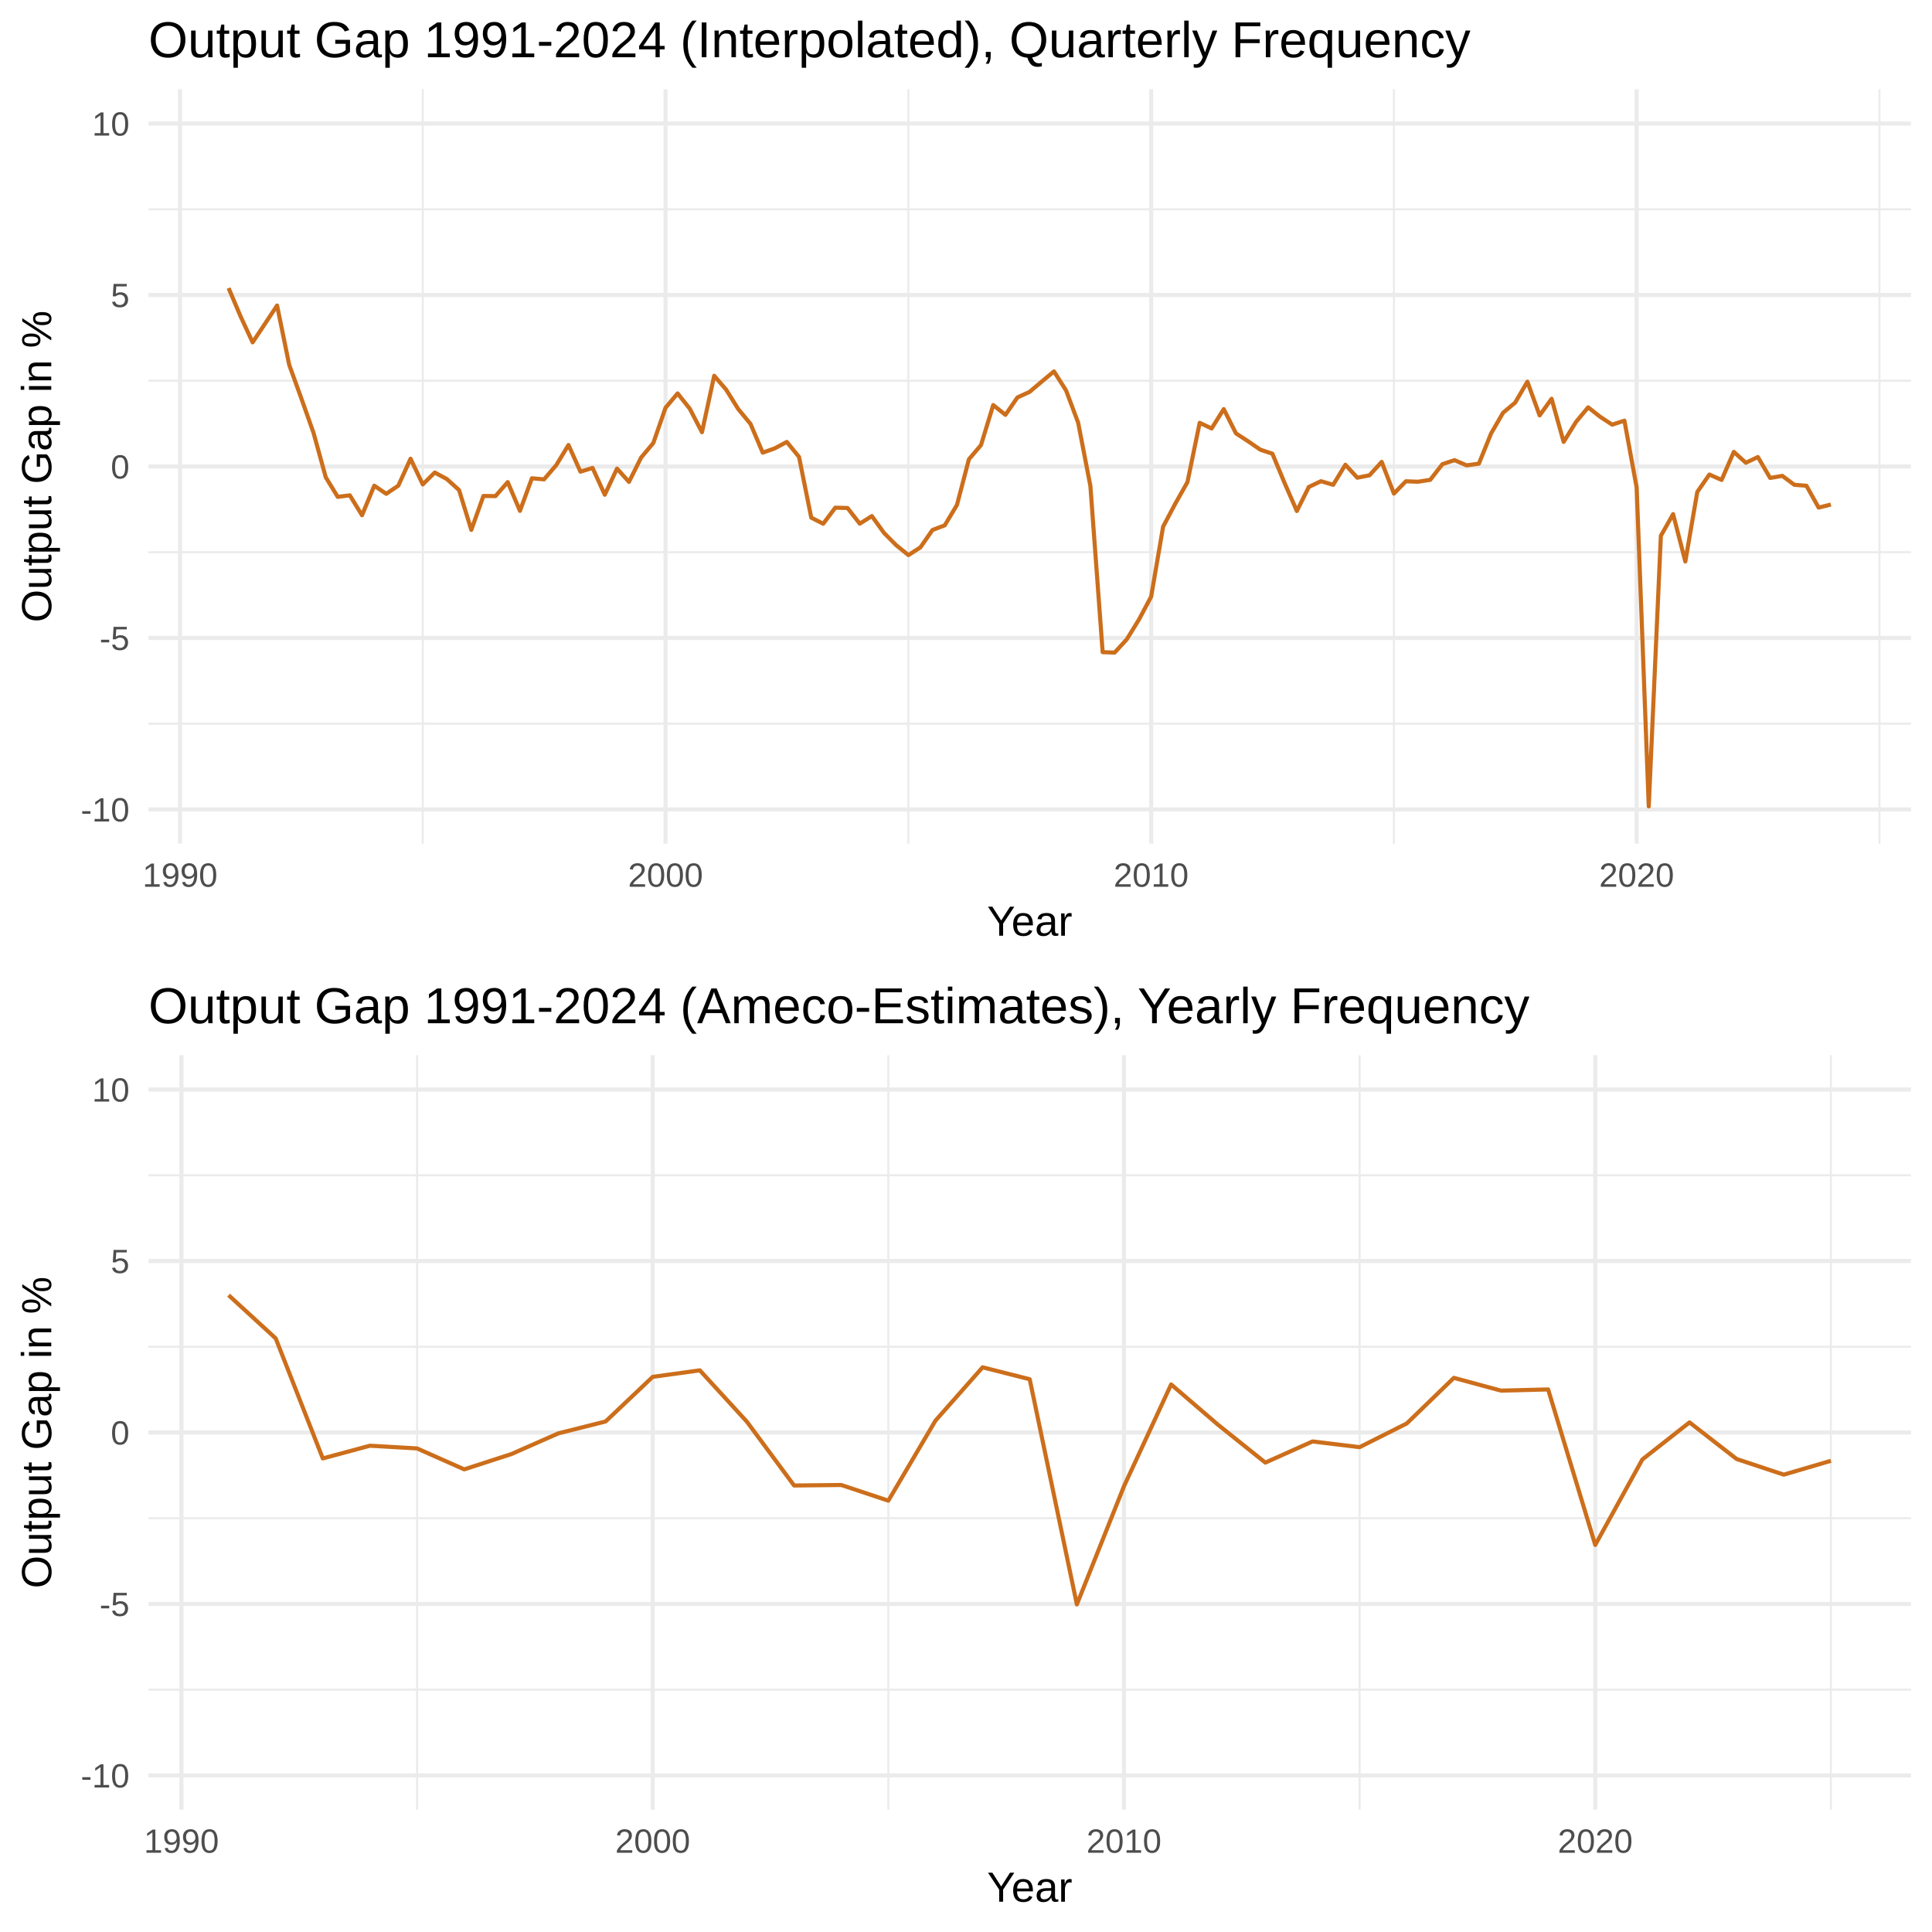
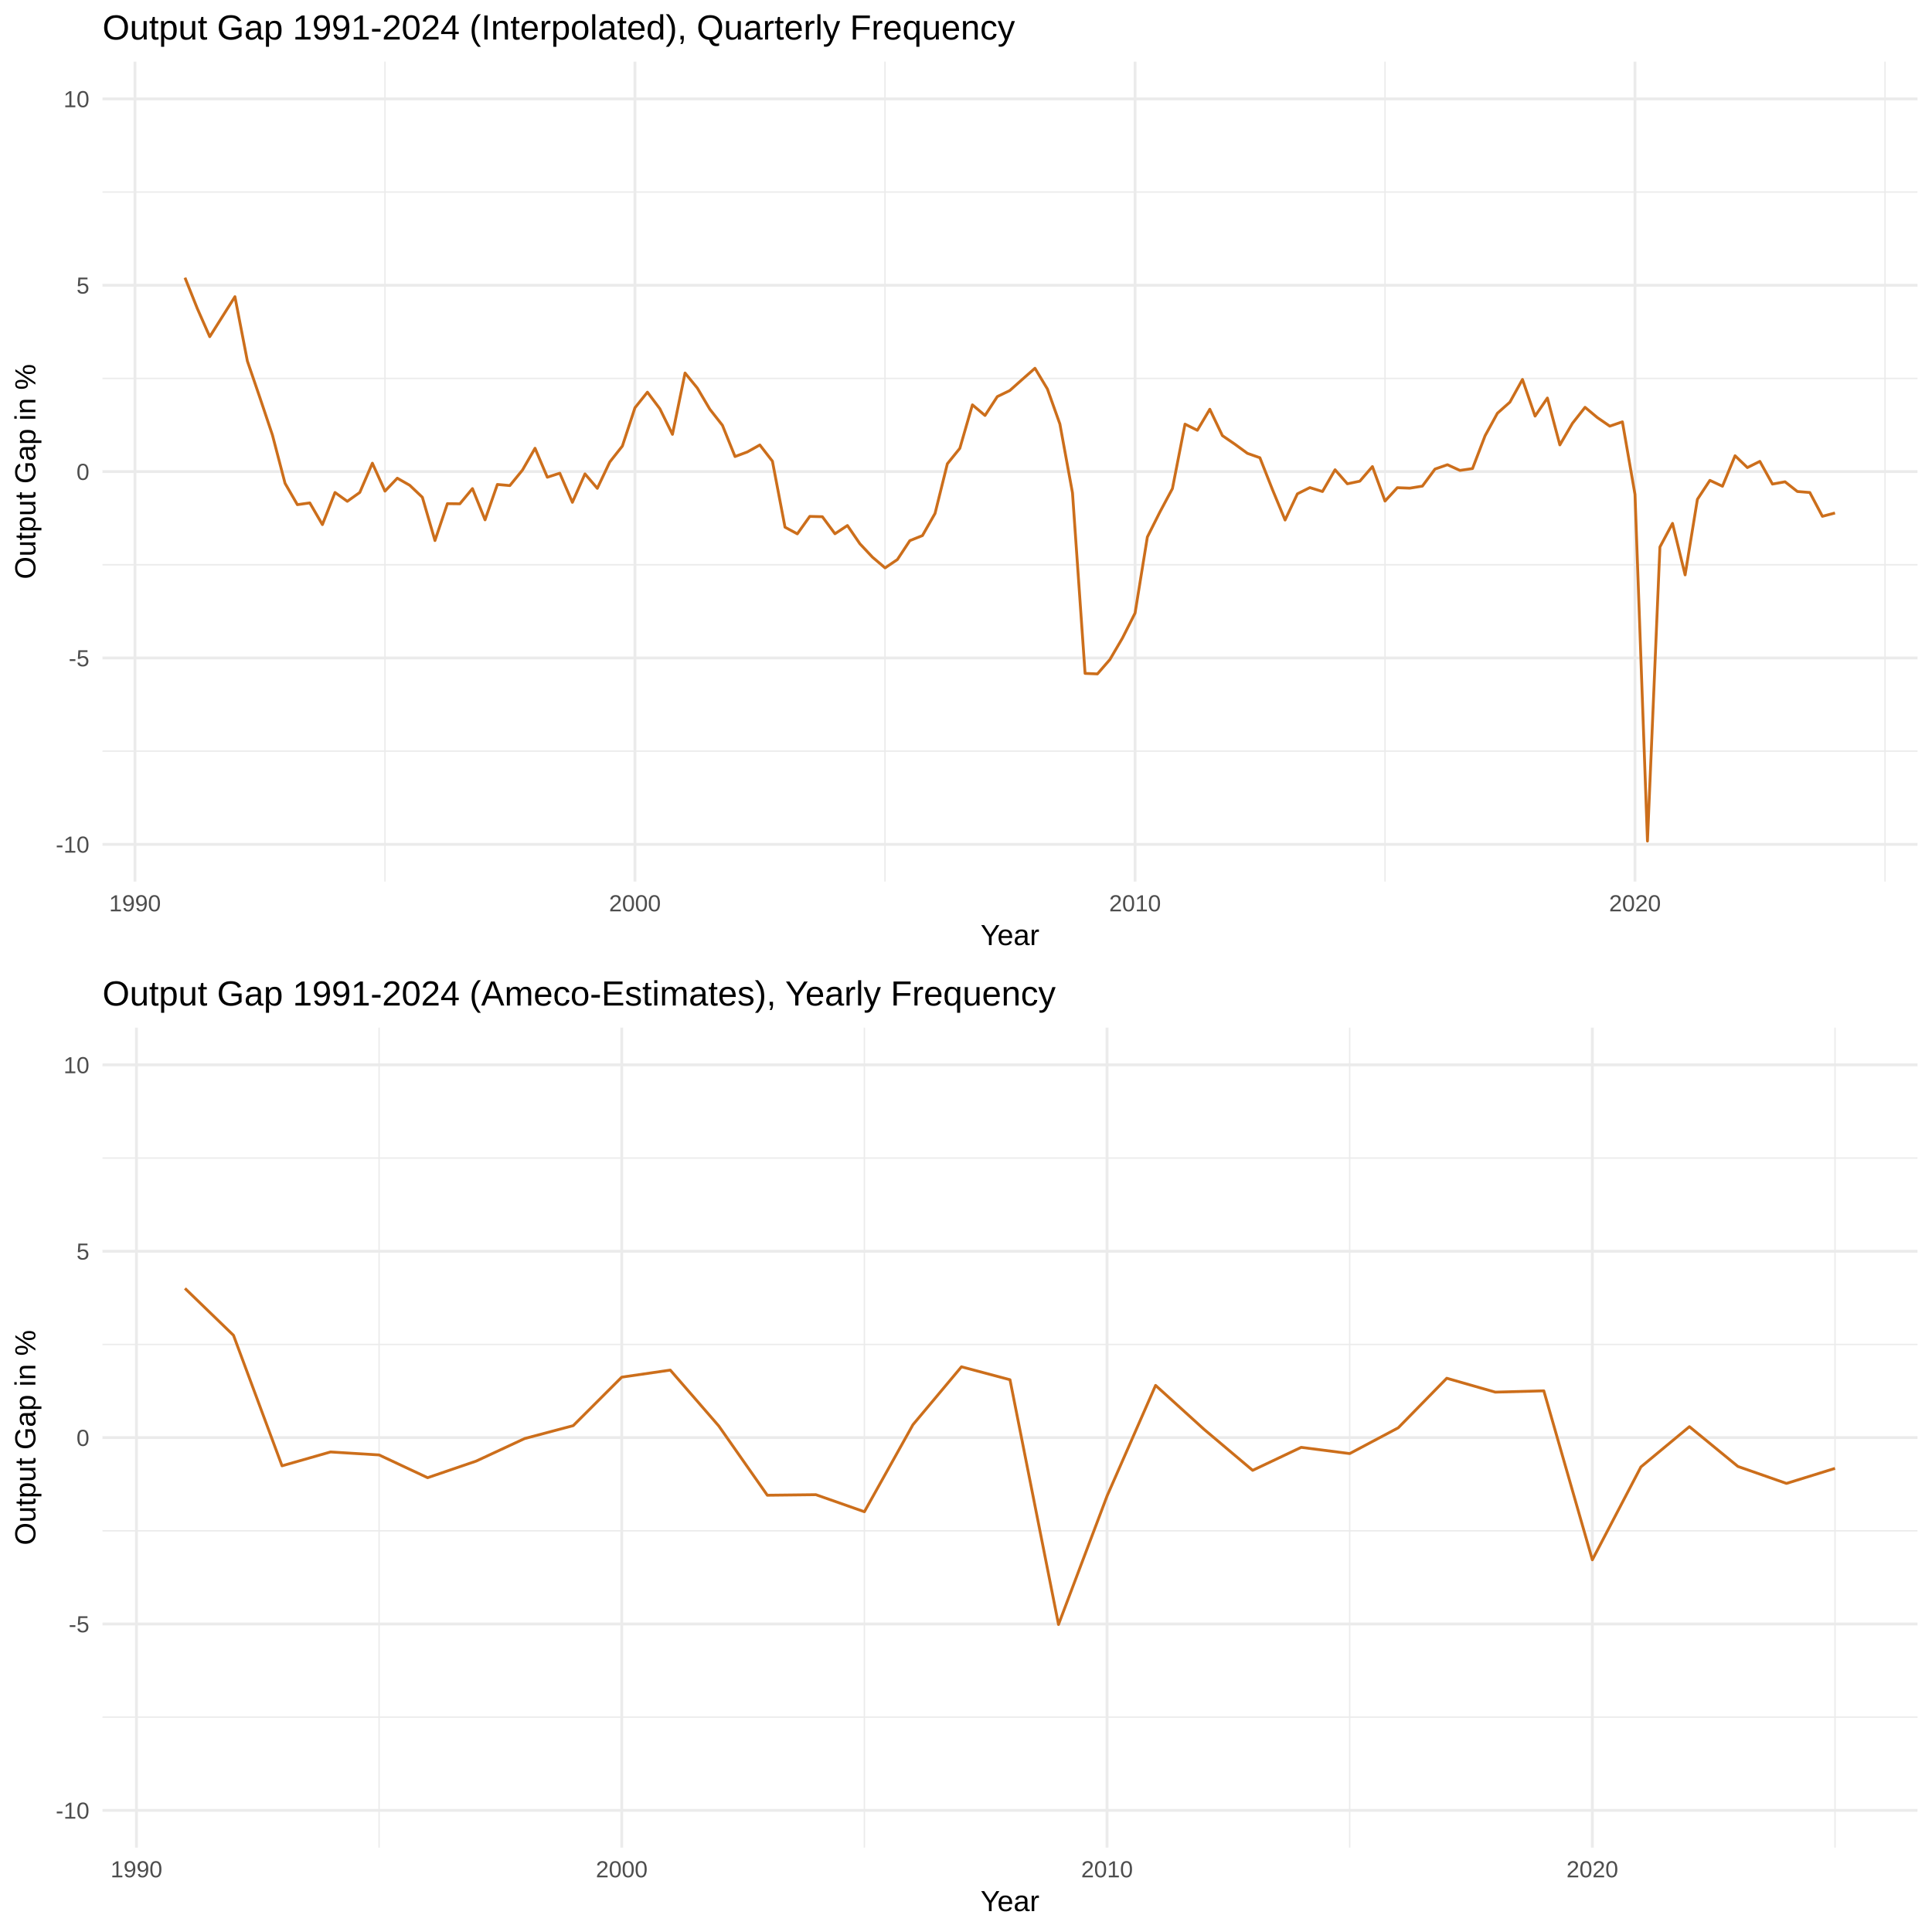
- <svg xmlns="http://www.w3.org/2000/svg" class="svglite" width="504.00pt" height="504.00pt" viewBox="0 0 504.00 504.00">
+ <svg xmlns="http://www.w3.org/2000/svg" class="svglite" width="730.19pt" height="730.19pt" viewBox="0 0 730.19 730.19">
  <defs>
    <style type="text/css">
    .svglite line, .svglite polyline, .svglite polygon, .svglite path, .svglite rect, .svglite circle {
      fill: none;
      stroke: #000000;
      stroke-linecap: round;
      stroke-linejoin: round;
      stroke-miterlimit: 10.00;
    }
    .svglite text {
      white-space: pre;
    }
  </style>
  </defs>
  <rect width="100%" height="100%" style="stroke: none; fill: none;" />
  <defs>
-     <clipPath id="cpMC4wMHw1MDQuMDB8MC4wMHw1MDQuMDA=">
-       <rect x="0.00" y="0.00" width="504.00" height="504.00" />
+     <clipPath id="cpMC4wMHw3MzAuMTl8MC4wMHw3MzAuMTk=">
+       <rect x="0.00" y="0.00" width="730.19" height="730.19" />
    </clipPath>
  </defs>
-   <g clip-path="url(#cpMC4wMHw1MDQuMDB8MC4wMHw1MDQuMDA=)">
+   <g clip-path="url(#cpMC4wMHw3MzAuMTl8MC4wMHw3MzAuMTk=)">
</g>
  <defs>
-     <clipPath id="cpMC4wMHw1MDQuMDB8MC4wMHwyNTIuMDA=">
-       <rect x="0.00" y="0.00" width="504.00" height="252.00" />
+     <clipPath id="cpMC4wMHw3MzAuMTl8MC4wMHwzNjUuMTA=">
+       <rect x="0.00" y="0.00" width="730.19" height="365.10" />
    </clipPath>
  </defs>
-   <g clip-path="url(#cpMC4wMHw1MDQuMDB8MC4wMHwyNTIuMDA=)">
+   <g clip-path="url(#cpMC4wMHw3MzAuMTl8MC4wMHwzNjUuMTA=)">
</g>
-   <g clip-path="url(#cpMC4wMHw1MDQuMDB8MC4wMHw1MDQuMDA=)">
+   <g clip-path="url(#cpMC4wMHw3MzAuMTl8MC4wMHw3MzAuMTk=)">
</g>
  <defs>
-     <clipPath id="cpMzguNzN8NDk4LjUyfDIzLjI4fDIyMC4xMA==">
-       <rect x="38.73" y="23.28" width="459.79" height="196.82" />
+     <clipPath id="cpMzguNzN8NzI0LjcyfDIzLjI4fDMzMy4xOQ==">
+       <rect x="38.73" y="23.28" width="685.99" height="309.91" />
    </clipPath>
  </defs>
-   <g clip-path="url(#cpMzguNzN8NDk4LjUyfDIzLjI4fDIyMC4xMA==)">
-     <polyline points="38.73,188.78 498.52,188.78 " style="stroke-width: 0.53; stroke: #EBEBEB; stroke-linecap: butt;" />
-     <polyline points="38.73,144.05 498.52,144.05 " style="stroke-width: 0.53; stroke: #EBEBEB; stroke-linecap: butt;" />
-     <polyline points="38.73,99.32 498.52,99.32 " style="stroke-width: 0.53; stroke: #EBEBEB; stroke-linecap: butt;" />
-     <polyline points="38.73,54.59 498.52,54.59 " style="stroke-width: 0.53; stroke: #EBEBEB; stroke-linecap: butt;" />
-     <polyline points="110.29,220.10 110.29,23.28 " style="stroke-width: 0.53; stroke: #EBEBEB; stroke-linecap: butt;" />
-     <polyline points="236.96,220.10 236.96,23.28 " style="stroke-width: 0.53; stroke: #EBEBEB; stroke-linecap: butt;" />
-     <polyline points="363.63,220.10 363.63,23.28 " style="stroke-width: 0.53; stroke: #EBEBEB; stroke-linecap: butt;" />
-     <polyline points="490.30,220.10 490.30,23.28 " style="stroke-width: 0.53; stroke: #EBEBEB; stroke-linecap: butt;" />
-     <polyline points="38.73,211.15 498.52,211.15 " style="stroke-width: 1.07; stroke: #EBEBEB; stroke-linecap: butt;" />
-     <polyline points="38.73,166.42 498.52,166.42 " style="stroke-width: 1.07; stroke: #EBEBEB; stroke-linecap: butt;" />
-     <polyline points="38.73,121.69 498.52,121.69 " style="stroke-width: 1.07; stroke: #EBEBEB; stroke-linecap: butt;" />
-     <polyline points="38.73,76.96 498.52,76.96 " style="stroke-width: 1.07; stroke: #EBEBEB; stroke-linecap: butt;" />
-     <polyline points="38.73,32.23 498.52,32.23 " style="stroke-width: 1.07; stroke: #EBEBEB; stroke-linecap: butt;" />
-     <polyline points="46.97,220.10 46.97,23.28 " style="stroke-width: 1.07; stroke: #EBEBEB; stroke-linecap: butt;" />
-     <polyline points="173.62,220.10 173.62,23.28 " style="stroke-width: 1.07; stroke: #EBEBEB; stroke-linecap: butt;" />
-     <polyline points="300.30,220.10 300.30,23.28 " style="stroke-width: 1.07; stroke: #EBEBEB; stroke-linecap: butt;" />
-     <polyline points="426.95,220.10 426.95,23.28 " style="stroke-width: 1.07; stroke: #EBEBEB; stroke-linecap: butt;" />
-     <polyline points="59.63,75.15 62.75,82.52 65.90,89.31 69.09,84.51 72.28,79.70 75.44,95.17 78.60,103.91 81.79,112.92 84.98,124.50 88.10,129.62 91.25,129.21 94.44,134.41 97.63,126.70 100.76,128.82 103.91,126.69 107.10,119.67 110.29,126.37 113.41,123.27 116.57,124.97 119.76,127.85 122.95,138.24 126.11,129.38 129.26,129.42 132.45,125.77 135.64,133.27 138.76,124.77 141.92,125.05 145.11,121.34 148.30,116.08 151.42,123.04 154.58,122.07 157.77,129.06 160.96,122.24 164.08,125.71 167.24,119.38 170.43,115.56 173.62,106.37 176.77,102.63 179.93,106.60 183.12,112.75 186.31,98.03 189.43,101.65 192.59,106.72 195.78,110.58 198.97,118.08 202.09,116.97 205.25,115.29 208.44,119.19 211.63,135.04 214.75,136.63 217.90,132.44 221.09,132.52 224.29,136.61 227.44,134.63 230.60,139.01 233.79,142.23 236.98,144.80 240.10,142.80 243.25,138.26 246.45,137.05 249.64,131.73 252.76,119.81 255.91,116.11 259.10,105.67 262.29,108.22 265.42,103.68 268.57,102.24 271.76,99.54 274.95,96.89 278.11,101.87 281.26,110.27 284.45,126.79 287.65,170.13 290.77,170.24 293.92,166.81 297.11,161.64 300.30,155.65 303.42,137.39 306.58,131.42 309.77,125.77 312.96,110.30 316.08,111.77 319.24,106.72 322.43,113.06 325.62,115.13 328.78,117.31 331.93,118.36 335.12,126.03 338.31,133.31 341.43,127.03 344.59,125.53 347.78,126.47 350.97,121.24 354.09,124.62 357.25,123.99 360.44,120.49 363.63,128.76 366.75,125.55 369.91,125.67 373.10,125.17 376.29,121.08 379.44,120.04 382.60,121.40 385.79,120.96 388.98,113.07 392.10,107.68 395.26,105.03 398.45,99.57 401.64,108.37 404.76,104.03 407.91,115.28 411.11,110.10 414.30,106.26 417.42,108.72 420.57,110.78 423.76,109.74 426.95,127.17 430.11,210.36 433.27,139.78 436.46,134.12 439.65,146.48 442.77,128.34 445.92,123.79 449.11,125.20 452.30,117.88 455.43,120.72 458.58,119.23 461.77,124.68 464.96,124.14 468.08,126.47 471.24,126.71 474.43,132.42 477.62,131.62 " style="stroke-width: 1.07; stroke: #CC6E1B; stroke-linecap: butt;" />
+   <g clip-path="url(#cpMzguNzN8NzI0LjcyfDIzLjI4fDMzMy4xOQ==)">
+     <polyline points="38.73,283.89 724.72,283.89 " style="stroke-width: 0.53; stroke: #EBEBEB; stroke-linecap: butt;" />
+     <polyline points="38.73,213.45 724.72,213.45 " style="stroke-width: 0.53; stroke: #EBEBEB; stroke-linecap: butt;" />
+     <polyline points="38.73,143.02 724.72,143.02 " style="stroke-width: 0.53; stroke: #EBEBEB; stroke-linecap: butt;" />
+     <polyline points="38.73,72.58 724.72,72.58 " style="stroke-width: 0.53; stroke: #EBEBEB; stroke-linecap: butt;" />
+     <polyline points="145.50,333.19 145.50,23.28 " style="stroke-width: 0.53; stroke: #EBEBEB; stroke-linecap: butt;" />
+     <polyline points="334.48,333.19 334.48,23.28 " style="stroke-width: 0.53; stroke: #EBEBEB; stroke-linecap: butt;" />
+     <polyline points="523.46,333.19 523.46,23.28 " style="stroke-width: 0.53; stroke: #EBEBEB; stroke-linecap: butt;" />
+     <polyline points="712.44,333.19 712.44,23.28 " style="stroke-width: 0.53; stroke: #EBEBEB; stroke-linecap: butt;" />
+     <polyline points="38.73,319.11 724.72,319.11 " style="stroke-width: 1.07; stroke: #EBEBEB; stroke-linecap: butt;" />
+     <polyline points="38.73,248.67 724.72,248.67 " style="stroke-width: 1.07; stroke: #EBEBEB; stroke-linecap: butt;" />
+     <polyline points="38.73,178.24 724.72,178.24 " style="stroke-width: 1.07; stroke: #EBEBEB; stroke-linecap: butt;" />
+     <polyline points="38.73,107.80 724.72,107.80 " style="stroke-width: 1.07; stroke: #EBEBEB; stroke-linecap: butt;" />
+     <polyline points="38.73,37.37 724.72,37.37 " style="stroke-width: 1.07; stroke: #EBEBEB; stroke-linecap: butt;" />
+     <polyline points="51.02,333.19 51.02,23.28 " style="stroke-width: 1.07; stroke: #EBEBEB; stroke-linecap: butt;" />
+     <polyline points="239.98,333.19 239.98,23.28 " style="stroke-width: 1.07; stroke: #EBEBEB; stroke-linecap: butt;" />
+     <polyline points="428.99,333.19 428.99,23.28 " style="stroke-width: 1.07; stroke: #EBEBEB; stroke-linecap: butt;" />
+     <polyline points="617.94,333.19 617.94,23.28 " style="stroke-width: 1.07; stroke: #EBEBEB; stroke-linecap: butt;" />
+     <polyline points="69.91,104.95 74.56,116.57 79.27,127.25 84.03,119.69 88.79,112.13 93.50,136.48 98.21,150.24 102.97,164.44 107.73,182.66 112.39,190.73 117.09,190.07 121.85,198.27 126.61,186.13 131.27,189.47 135.98,186.12 140.74,175.06 145.50,185.62 150.16,180.73 154.86,183.41 159.63,187.94 164.39,204.30 169.09,190.35 173.80,190.41 178.56,184.66 183.32,196.47 187.98,183.10 192.69,183.52 197.45,177.68 202.21,169.41 206.86,180.37 211.57,178.84 216.33,189.85 221.09,179.10 225.75,184.57 230.46,174.61 235.22,168.58 239.98,154.11 244.69,148.22 249.39,154.48 254.15,164.16 258.91,140.98 263.57,146.69 268.28,154.67 273.04,160.74 277.80,172.55 282.46,170.81 287.17,168.17 291.93,174.30 296.69,199.25 301.34,201.77 306.05,195.17 310.81,195.29 315.57,201.73 320.28,198.62 324.99,205.51 329.75,210.58 334.51,214.63 339.16,211.48 343.87,204.33 348.63,202.42 353.39,194.05 358.05,175.28 362.76,169.45 367.52,153.01 372.28,157.03 376.93,149.89 381.64,147.61 386.40,143.37 391.16,139.18 395.87,147.03 400.58,160.25 405.34,186.27 410.10,254.51 414.76,254.70 419.47,249.28 424.23,241.15 428.99,231.72 433.64,202.96 438.35,193.57 443.11,184.66 447.87,160.30 452.53,162.62 457.24,154.67 462.00,164.65 466.76,167.91 471.46,171.34 476.17,173.00 480.93,185.07 485.69,196.54 490.35,186.64 495.06,184.28 499.82,185.77 504.58,177.54 509.23,182.85 513.94,181.86 518.70,176.34 523.46,189.37 528.12,184.32 532.83,184.50 537.59,183.72 542.35,177.28 547.06,175.64 551.77,177.79 556.53,177.09 561.29,164.66 565.94,156.18 570.65,152.00 575.41,143.41 580.17,157.26 584.83,150.43 589.54,168.15 594.30,159.99 599.06,153.94 603.71,157.82 608.42,161.06 613.18,159.43 617.94,186.87 622.65,317.87 627.36,206.73 632.12,197.81 636.88,217.28 641.53,188.71 646.24,181.55 651.00,183.77 655.76,172.24 660.42,176.72 665.13,174.37 669.89,182.95 674.65,182.09 679.31,185.76 684.01,186.14 688.77,195.14 693.53,193.88 " style="stroke-width: 1.07; stroke: #CC6E1B; stroke-linecap: butt;" />
  </g>
-   <g clip-path="url(#cpMC4wMHw1MDQuMDB8MC4wMHw1MDQuMDA=)">
-     <text x="33.79" y="214.30" text-anchor="end" style="font-size: 8.80px;fill: #4D4D4D; font-family: &quot;Arial&quot;;" textLength="12.72px" lengthAdjust="spacingAndGlyphs">-10</text>
-     <text x="33.79" y="169.57" text-anchor="end" style="font-size: 8.80px;fill: #4D4D4D; font-family: &quot;Arial&quot;;" textLength="7.83px" lengthAdjust="spacingAndGlyphs">-5</text>
-     <text x="33.79" y="124.84" text-anchor="end" style="font-size: 8.80px;fill: #4D4D4D; font-family: &quot;Arial&quot;;" textLength="4.90px" lengthAdjust="spacingAndGlyphs">0</text>
-     <text x="33.79" y="80.11" text-anchor="end" style="font-size: 8.80px;fill: #4D4D4D; font-family: &quot;Arial&quot;;" textLength="4.90px" lengthAdjust="spacingAndGlyphs">5</text>
-     <text x="33.79" y="35.38" text-anchor="end" style="font-size: 8.80px;fill: #4D4D4D; font-family: &quot;Arial&quot;;" textLength="9.79px" lengthAdjust="spacingAndGlyphs">10</text>
-     <text x="46.97" y="231.33" text-anchor="middle" style="font-size: 8.80px;fill: #4D4D4D; font-family: &quot;Arial&quot;;" textLength="19.58px" lengthAdjust="spacingAndGlyphs">1990</text>
-     <text x="173.62" y="231.33" text-anchor="middle" style="font-size: 8.80px;fill: #4D4D4D; font-family: &quot;Arial&quot;;" textLength="19.58px" lengthAdjust="spacingAndGlyphs">2000</text>
-     <text x="300.30" y="231.33" text-anchor="middle" style="font-size: 8.80px;fill: #4D4D4D; font-family: &quot;Arial&quot;;" textLength="19.58px" lengthAdjust="spacingAndGlyphs">2010</text>
-     <text x="426.95" y="231.33" text-anchor="middle" style="font-size: 8.80px;fill: #4D4D4D; font-family: &quot;Arial&quot;;" textLength="19.58px" lengthAdjust="spacingAndGlyphs">2020</text>
-     <text x="268.62" y="244.10" text-anchor="middle" style="font-size: 11.00px; font-family: &quot;Arial&quot;;" textLength="23.24px" lengthAdjust="spacingAndGlyphs">Year</text>
-     <text transform="translate(13.37,121.69) rotate(-90)" text-anchor="middle" style="font-size: 11.00px; font-family: &quot;Arial&quot;;" textLength="81.31px" lengthAdjust="spacingAndGlyphs">Output Gap in %</text>
+   <g clip-path="url(#cpMC4wMHw3MzAuMTl8MC4wMHw3MzAuMTk=)">
+     <text x="33.79" y="322.26" text-anchor="end" style="font-size: 8.80px;fill: #4D4D4D; font-family: &quot;Arial&quot;;" textLength="12.72px" lengthAdjust="spacingAndGlyphs">-10</text>
+     <text x="33.79" y="251.83" text-anchor="end" style="font-size: 8.80px;fill: #4D4D4D; font-family: &quot;Arial&quot;;" textLength="7.83px" lengthAdjust="spacingAndGlyphs">-5</text>
+     <text x="33.79" y="181.39" text-anchor="end" style="font-size: 8.80px;fill: #4D4D4D; font-family: &quot;Arial&quot;;" textLength="4.90px" lengthAdjust="spacingAndGlyphs">0</text>
+     <text x="33.79" y="110.96" text-anchor="end" style="font-size: 8.80px;fill: #4D4D4D; font-family: &quot;Arial&quot;;" textLength="4.90px" lengthAdjust="spacingAndGlyphs">5</text>
+     <text x="33.79" y="40.52" text-anchor="end" style="font-size: 8.80px;fill: #4D4D4D; font-family: &quot;Arial&quot;;" textLength="9.79px" lengthAdjust="spacingAndGlyphs">10</text>
+     <text x="51.02" y="344.43" text-anchor="middle" style="font-size: 8.80px;fill: #4D4D4D; font-family: &quot;Arial&quot;;" textLength="19.58px" lengthAdjust="spacingAndGlyphs">1990</text>
+     <text x="239.98" y="344.43" text-anchor="middle" style="font-size: 8.80px;fill: #4D4D4D; font-family: &quot;Arial&quot;;" textLength="19.58px" lengthAdjust="spacingAndGlyphs">2000</text>
+     <text x="428.99" y="344.43" text-anchor="middle" style="font-size: 8.80px;fill: #4D4D4D; font-family: &quot;Arial&quot;;" textLength="19.58px" lengthAdjust="spacingAndGlyphs">2010</text>
+     <text x="617.94" y="344.43" text-anchor="middle" style="font-size: 8.80px;fill: #4D4D4D; font-family: &quot;Arial&quot;;" textLength="19.58px" lengthAdjust="spacingAndGlyphs">2020</text>
+     <text x="381.72" y="357.20" text-anchor="middle" style="font-size: 11.00px; font-family: &quot;Arial&quot;;" textLength="23.24px" lengthAdjust="spacingAndGlyphs">Year</text>
+     <text transform="translate(13.37,178.24) rotate(-90)" text-anchor="middle" style="font-size: 11.00px; font-family: &quot;Arial&quot;;" textLength="81.31px" lengthAdjust="spacingAndGlyphs">Output Gap in %</text>
    <text x="38.73" y="14.94" style="font-size: 13.20px; font-family: &quot;Arial&quot;;" textLength="344.64px" lengthAdjust="spacingAndGlyphs">Output Gap 1991-2024 (Interpolated), Quarterly Frequency</text>
  </g>
  <defs>
-     <clipPath id="cpMC4wMHw1MDQuMDB8MjUyLjAwfDUwNC4wMA==">
-       <rect x="0.00" y="252.00" width="504.00" height="252.00" />
+     <clipPath id="cpMC4wMHw3MzAuMTl8MzY1LjEwfDczMC4xOQ==">
+       <rect x="0.00" y="365.10" width="730.19" height="365.10" />
    </clipPath>
  </defs>
-   <g clip-path="url(#cpMC4wMHw1MDQuMDB8MjUyLjAwfDUwNC4wMA==)">
+   <g clip-path="url(#cpMC4wMHw3MzAuMTl8MzY1LjEwfDczMC4xOQ==)">
</g>
-   <g clip-path="url(#cpMC4wMHw1MDQuMDB8MC4wMHw1MDQuMDA=)">
+   <g clip-path="url(#cpMC4wMHw3MzAuMTl8MC4wMHw3MzAuMTk=)">
</g>
  <defs>
-     <clipPath id="cpMzguNzN8NDk4LjUyfDI3NS4yOHw0NzIuMTA=">
-       <rect x="38.73" y="275.28" width="459.79" height="196.82" />
+     <clipPath id="cpMzguNzN8NzI0LjcyfDM4OC4zOHw2OTguMjk=">
+       <rect x="38.73" y="388.38" width="685.99" height="309.91" />
    </clipPath>
  </defs>
-   <g clip-path="url(#cpMzguNzN8NDk4LjUyfDI3NS4yOHw0NzIuMTA=)">
-     <polyline points="38.73,440.78 498.52,440.78 " style="stroke-width: 0.53; stroke: #EBEBEB; stroke-linecap: butt;" />
-     <polyline points="38.73,396.05 498.52,396.05 " style="stroke-width: 0.53; stroke: #EBEBEB; stroke-linecap: butt;" />
-     <polyline points="38.73,351.32 498.52,351.32 " style="stroke-width: 0.53; stroke: #EBEBEB; stroke-linecap: butt;" />
-     <polyline points="38.73,306.59 498.52,306.59 " style="stroke-width: 0.53; stroke: #EBEBEB; stroke-linecap: butt;" />
-     <polyline points="108.80,472.10 108.80,275.28 " style="stroke-width: 0.53; stroke: #EBEBEB; stroke-linecap: butt;" />
-     <polyline points="231.74,472.10 231.74,275.28 " style="stroke-width: 0.53; stroke: #EBEBEB; stroke-linecap: butt;" />
-     <polyline points="354.68,472.10 354.68,275.28 " style="stroke-width: 0.53; stroke: #EBEBEB; stroke-linecap: butt;" />
-     <polyline points="477.62,472.10 477.62,275.28 " style="stroke-width: 0.53; stroke: #EBEBEB; stroke-linecap: butt;" />
-     <polyline points="38.73,463.15 498.52,463.15 " style="stroke-width: 1.07; stroke: #EBEBEB; stroke-linecap: butt;" />
-     <polyline points="38.73,418.42 498.52,418.42 " style="stroke-width: 1.07; stroke: #EBEBEB; stroke-linecap: butt;" />
-     <polyline points="38.73,373.69 498.52,373.69 " style="stroke-width: 1.07; stroke: #EBEBEB; stroke-linecap: butt;" />
-     <polyline points="38.73,328.96 498.52,328.96 " style="stroke-width: 1.07; stroke: #EBEBEB; stroke-linecap: butt;" />
-     <polyline points="38.73,284.23 498.52,284.23 " style="stroke-width: 1.07; stroke: #EBEBEB; stroke-linecap: butt;" />
-     <polyline points="47.33,472.10 47.33,275.28 " style="stroke-width: 1.07; stroke: #EBEBEB; stroke-linecap: butt;" />
-     <polyline points="170.27,472.10 170.27,275.28 " style="stroke-width: 1.07; stroke: #EBEBEB; stroke-linecap: butt;" />
-     <polyline points="293.21,472.10 293.21,275.28 " style="stroke-width: 1.07; stroke: #EBEBEB; stroke-linecap: butt;" />
-     <polyline points="416.15,472.10 416.15,275.28 " style="stroke-width: 1.07; stroke: #EBEBEB; stroke-linecap: butt;" />
-     <polyline points="59.63,337.87 71.92,349.14 84.21,380.46 96.51,377.14 108.80,377.85 121.10,383.31 133.39,379.33 145.68,373.91 157.98,370.82 170.27,359.18 182.57,357.48 194.86,370.90 207.15,387.52 219.45,387.39 231.74,391.48 244.04,370.59 256.33,356.69 268.62,359.80 280.92,418.55 293.21,387.72 305.51,361.16 317.80,371.72 330.09,381.55 342.39,376.03 354.68,377.52 366.98,371.34 379.27,359.44 391.56,362.77 403.86,362.46 416.15,403.02 428.44,380.73 440.74,371.06 453.03,380.61 465.33,384.69 477.62,381.08 " style="stroke-width: 1.07; stroke: #CC6E1B; stroke-linecap: butt;" />
+   <g clip-path="url(#cpMzguNzN8NzI0LjcyfDM4OC4zOHw2OTguMjk=)">
+     <polyline points="38.73,648.99 724.72,648.99 " style="stroke-width: 0.53; stroke: #EBEBEB; stroke-linecap: butt;" />
+     <polyline points="38.73,578.55 724.72,578.55 " style="stroke-width: 0.53; stroke: #EBEBEB; stroke-linecap: butt;" />
+     <polyline points="38.73,508.12 724.72,508.12 " style="stroke-width: 0.53; stroke: #EBEBEB; stroke-linecap: butt;" />
+     <polyline points="38.73,437.68 724.72,437.68 " style="stroke-width: 0.53; stroke: #EBEBEB; stroke-linecap: butt;" />
+     <polyline points="143.28,698.29 143.28,388.38 " style="stroke-width: 0.53; stroke: #EBEBEB; stroke-linecap: butt;" />
+     <polyline points="326.69,698.29 326.69,388.38 " style="stroke-width: 0.53; stroke: #EBEBEB; stroke-linecap: butt;" />
+     <polyline points="510.11,698.29 510.11,388.38 " style="stroke-width: 0.53; stroke: #EBEBEB; stroke-linecap: butt;" />
+     <polyline points="693.53,698.29 693.53,388.38 " style="stroke-width: 0.53; stroke: #EBEBEB; stroke-linecap: butt;" />
+     <polyline points="38.73,684.20 724.72,684.20 " style="stroke-width: 1.07; stroke: #EBEBEB; stroke-linecap: butt;" />
+     <polyline points="38.73,613.77 724.72,613.77 " style="stroke-width: 1.07; stroke: #EBEBEB; stroke-linecap: butt;" />
+     <polyline points="38.73,543.33 724.72,543.33 " style="stroke-width: 1.07; stroke: #EBEBEB; stroke-linecap: butt;" />
+     <polyline points="38.73,472.90 724.72,472.90 " style="stroke-width: 1.07; stroke: #EBEBEB; stroke-linecap: butt;" />
+     <polyline points="38.73,402.46 724.72,402.46 " style="stroke-width: 1.07; stroke: #EBEBEB; stroke-linecap: butt;" />
+     <polyline points="51.57,698.29 51.57,388.38 " style="stroke-width: 1.07; stroke: #EBEBEB; stroke-linecap: butt;" />
+     <polyline points="234.98,698.29 234.98,388.38 " style="stroke-width: 1.07; stroke: #EBEBEB; stroke-linecap: butt;" />
+     <polyline points="418.40,698.29 418.40,388.38 " style="stroke-width: 1.07; stroke: #EBEBEB; stroke-linecap: butt;" />
+     <polyline points="601.82,698.29 601.82,388.38 " style="stroke-width: 1.07; stroke: #EBEBEB; stroke-linecap: butt;" />
+     <polyline points="69.91,486.94 88.25,504.68 106.59,554.00 124.93,548.76 143.28,549.89 161.62,558.49 179.96,552.22 198.30,543.69 216.64,538.82 234.98,520.49 253.33,517.82 271.67,538.95 290.01,565.12 308.35,564.91 326.69,571.35 345.04,538.46 363.38,516.57 381.72,521.46 400.06,613.97 418.40,565.43 436.75,523.60 455.09,540.23 473.43,555.71 491.77,547.02 510.11,549.37 528.46,539.63 546.80,520.90 565.14,526.15 583.48,525.66 601.82,589.53 620.17,554.42 638.51,539.20 656.85,554.24 675.19,560.65 693.53,554.97 " style="stroke-width: 1.07; stroke: #CC6E1B; stroke-linecap: butt;" />
  </g>
-   <g clip-path="url(#cpMC4wMHw1MDQuMDB8MC4wMHw1MDQuMDA=)">
-     <text x="33.79" y="466.30" text-anchor="end" style="font-size: 8.80px;fill: #4D4D4D; font-family: &quot;Arial&quot;;" textLength="12.72px" lengthAdjust="spacingAndGlyphs">-10</text>
-     <text x="33.79" y="421.57" text-anchor="end" style="font-size: 8.80px;fill: #4D4D4D; font-family: &quot;Arial&quot;;" textLength="7.83px" lengthAdjust="spacingAndGlyphs">-5</text>
-     <text x="33.79" y="376.84" text-anchor="end" style="font-size: 8.80px;fill: #4D4D4D; font-family: &quot;Arial&quot;;" textLength="4.90px" lengthAdjust="spacingAndGlyphs">0</text>
-     <text x="33.79" y="332.11" text-anchor="end" style="font-size: 8.80px;fill: #4D4D4D; font-family: &quot;Arial&quot;;" textLength="4.90px" lengthAdjust="spacingAndGlyphs">5</text>
-     <text x="33.79" y="287.38" text-anchor="end" style="font-size: 8.80px;fill: #4D4D4D; font-family: &quot;Arial&quot;;" textLength="9.79px" lengthAdjust="spacingAndGlyphs">10</text>
-     <text x="47.33" y="483.33" text-anchor="middle" style="font-size: 8.80px;fill: #4D4D4D; font-family: &quot;Arial&quot;;" textLength="19.58px" lengthAdjust="spacingAndGlyphs">1990</text>
-     <text x="170.27" y="483.33" text-anchor="middle" style="font-size: 8.80px;fill: #4D4D4D; font-family: &quot;Arial&quot;;" textLength="19.58px" lengthAdjust="spacingAndGlyphs">2000</text>
-     <text x="293.21" y="483.33" text-anchor="middle" style="font-size: 8.80px;fill: #4D4D4D; font-family: &quot;Arial&quot;;" textLength="19.58px" lengthAdjust="spacingAndGlyphs">2010</text>
-     <text x="416.15" y="483.33" text-anchor="middle" style="font-size: 8.80px;fill: #4D4D4D; font-family: &quot;Arial&quot;;" textLength="19.58px" lengthAdjust="spacingAndGlyphs">2020</text>
-     <text x="268.62" y="496.10" text-anchor="middle" style="font-size: 11.00px; font-family: &quot;Arial&quot;;" textLength="23.24px" lengthAdjust="spacingAndGlyphs">Year</text>
-     <text transform="translate(13.37,373.69) rotate(-90)" text-anchor="middle" style="font-size: 11.00px; font-family: &quot;Arial&quot;;" textLength="81.31px" lengthAdjust="spacingAndGlyphs">Output Gap in %</text>
-     <text x="38.73" y="266.94" style="font-size: 13.20px; font-family: &quot;Arial&quot;;" textLength="361.46px" lengthAdjust="spacingAndGlyphs">Output Gap 1991-2024 (Ameco-Estimates), Yearly Frequency</text>
+   <g clip-path="url(#cpMC4wMHw3MzAuMTl8MC4wMHw3MzAuMTk=)">
+     <text x="33.79" y="687.36" text-anchor="end" style="font-size: 8.80px;fill: #4D4D4D; font-family: &quot;Arial&quot;;" textLength="12.72px" lengthAdjust="spacingAndGlyphs">-10</text>
+     <text x="33.79" y="616.92" text-anchor="end" style="font-size: 8.80px;fill: #4D4D4D; font-family: &quot;Arial&quot;;" textLength="7.83px" lengthAdjust="spacingAndGlyphs">-5</text>
+     <text x="33.79" y="546.49" text-anchor="end" style="font-size: 8.80px;fill: #4D4D4D; font-family: &quot;Arial&quot;;" textLength="4.90px" lengthAdjust="spacingAndGlyphs">0</text>
+     <text x="33.79" y="476.05" text-anchor="end" style="font-size: 8.80px;fill: #4D4D4D; font-family: &quot;Arial&quot;;" textLength="4.90px" lengthAdjust="spacingAndGlyphs">5</text>
+     <text x="33.79" y="405.62" text-anchor="end" style="font-size: 8.80px;fill: #4D4D4D; font-family: &quot;Arial&quot;;" textLength="9.79px" lengthAdjust="spacingAndGlyphs">10</text>
+     <text x="51.57" y="709.53" text-anchor="middle" style="font-size: 8.80px;fill: #4D4D4D; font-family: &quot;Arial&quot;;" textLength="19.58px" lengthAdjust="spacingAndGlyphs">1990</text>
+     <text x="234.98" y="709.53" text-anchor="middle" style="font-size: 8.80px;fill: #4D4D4D; font-family: &quot;Arial&quot;;" textLength="19.58px" lengthAdjust="spacingAndGlyphs">2000</text>
+     <text x="418.40" y="709.53" text-anchor="middle" style="font-size: 8.80px;fill: #4D4D4D; font-family: &quot;Arial&quot;;" textLength="19.58px" lengthAdjust="spacingAndGlyphs">2010</text>
+     <text x="601.82" y="709.53" text-anchor="middle" style="font-size: 8.80px;fill: #4D4D4D; font-family: &quot;Arial&quot;;" textLength="19.58px" lengthAdjust="spacingAndGlyphs">2020</text>
+     <text x="381.72" y="722.30" text-anchor="middle" style="font-size: 11.00px; font-family: &quot;Arial&quot;;" textLength="23.24px" lengthAdjust="spacingAndGlyphs">Year</text>
+     <text transform="translate(13.37,543.33) rotate(-90)" text-anchor="middle" style="font-size: 11.00px; font-family: &quot;Arial&quot;;" textLength="81.31px" lengthAdjust="spacingAndGlyphs">Output Gap in %</text>
+     <text x="38.73" y="380.04" style="font-size: 13.20px; font-family: &quot;Arial&quot;;" textLength="361.46px" lengthAdjust="spacingAndGlyphs">Output Gap 1991-2024 (Ameco-Estimates), Yearly Frequency</text>
  </g>
</svg>
